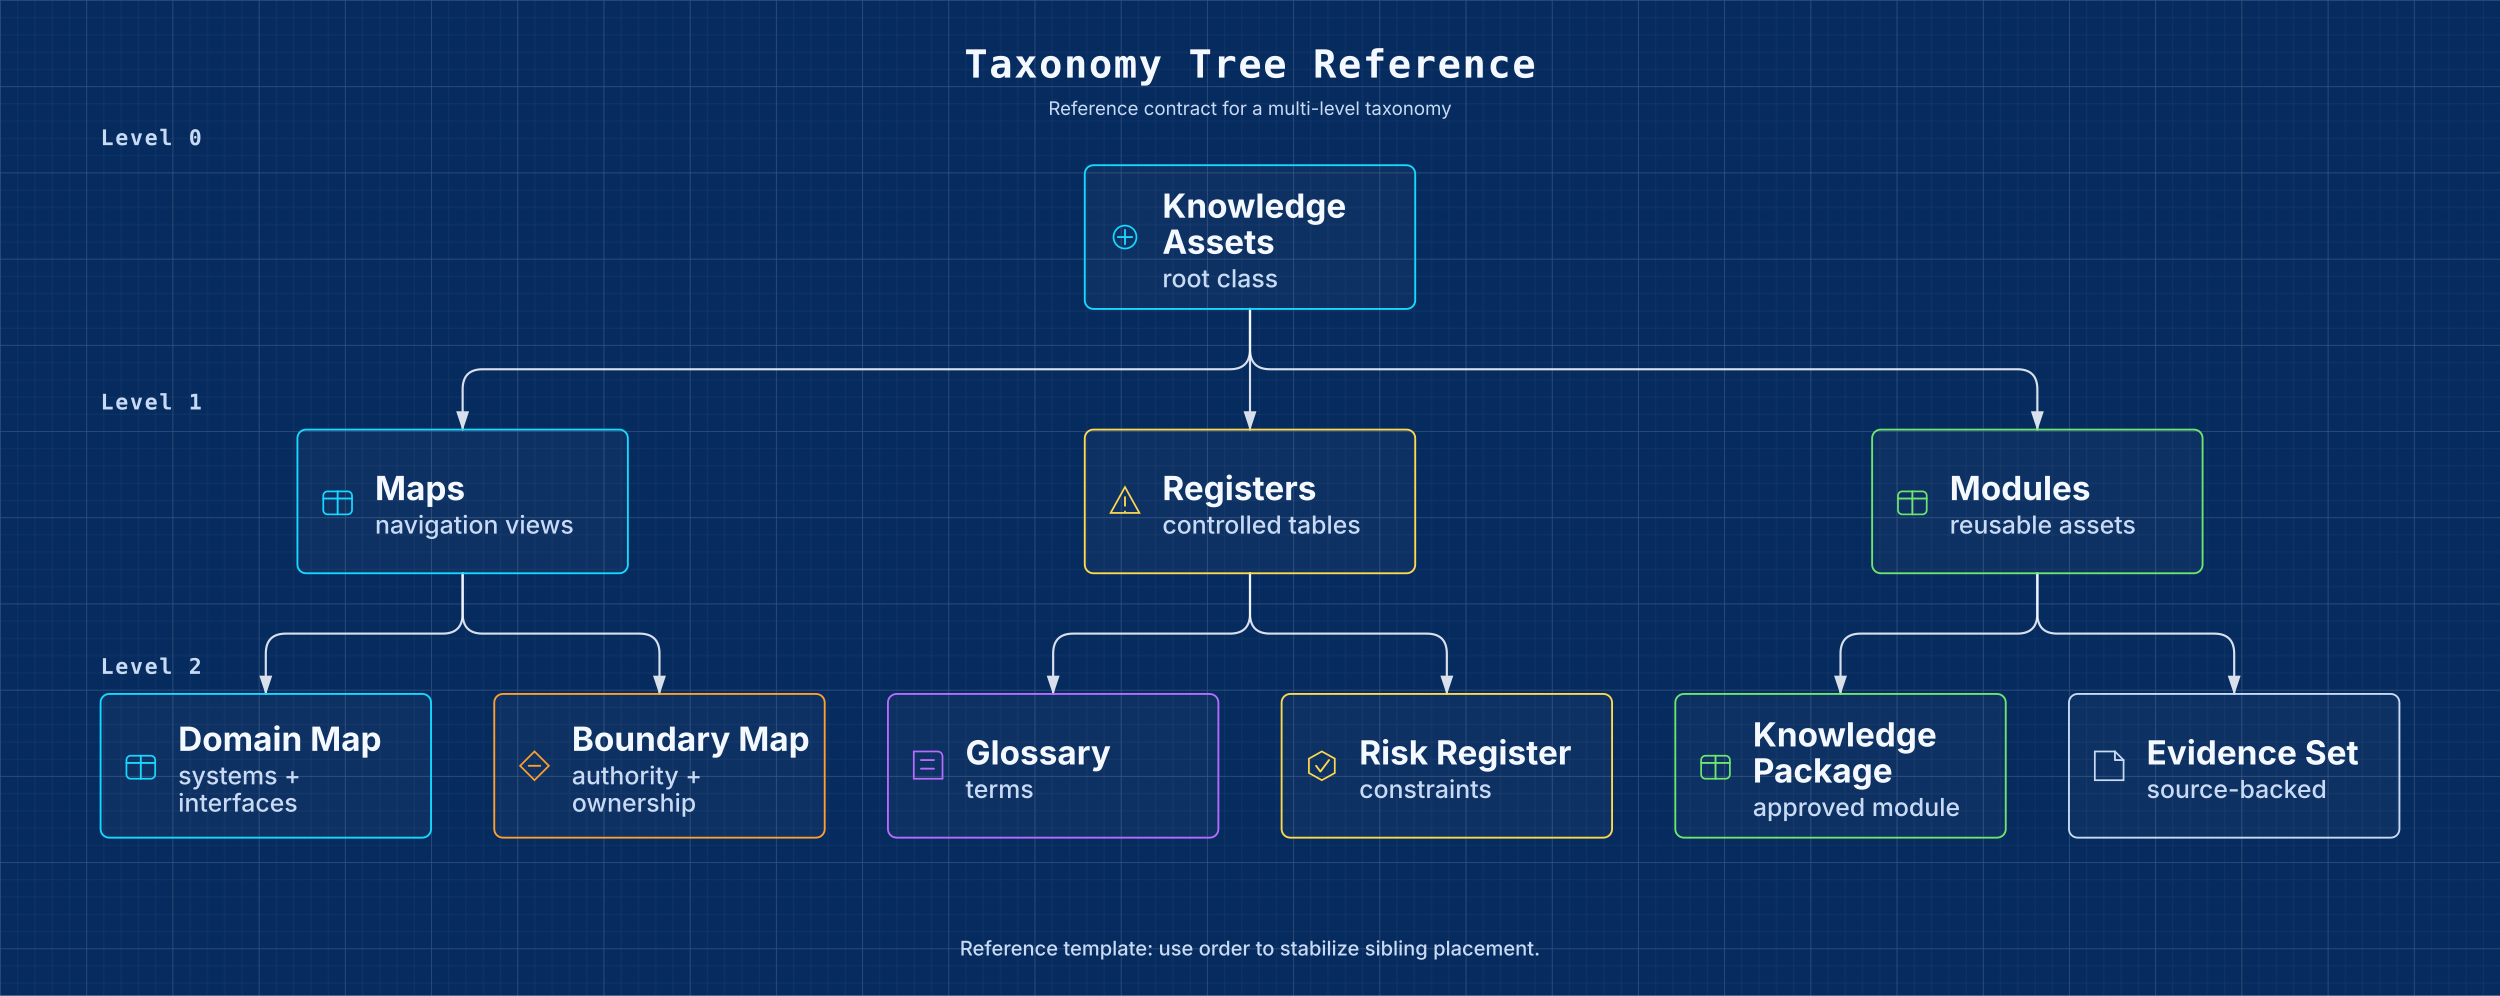
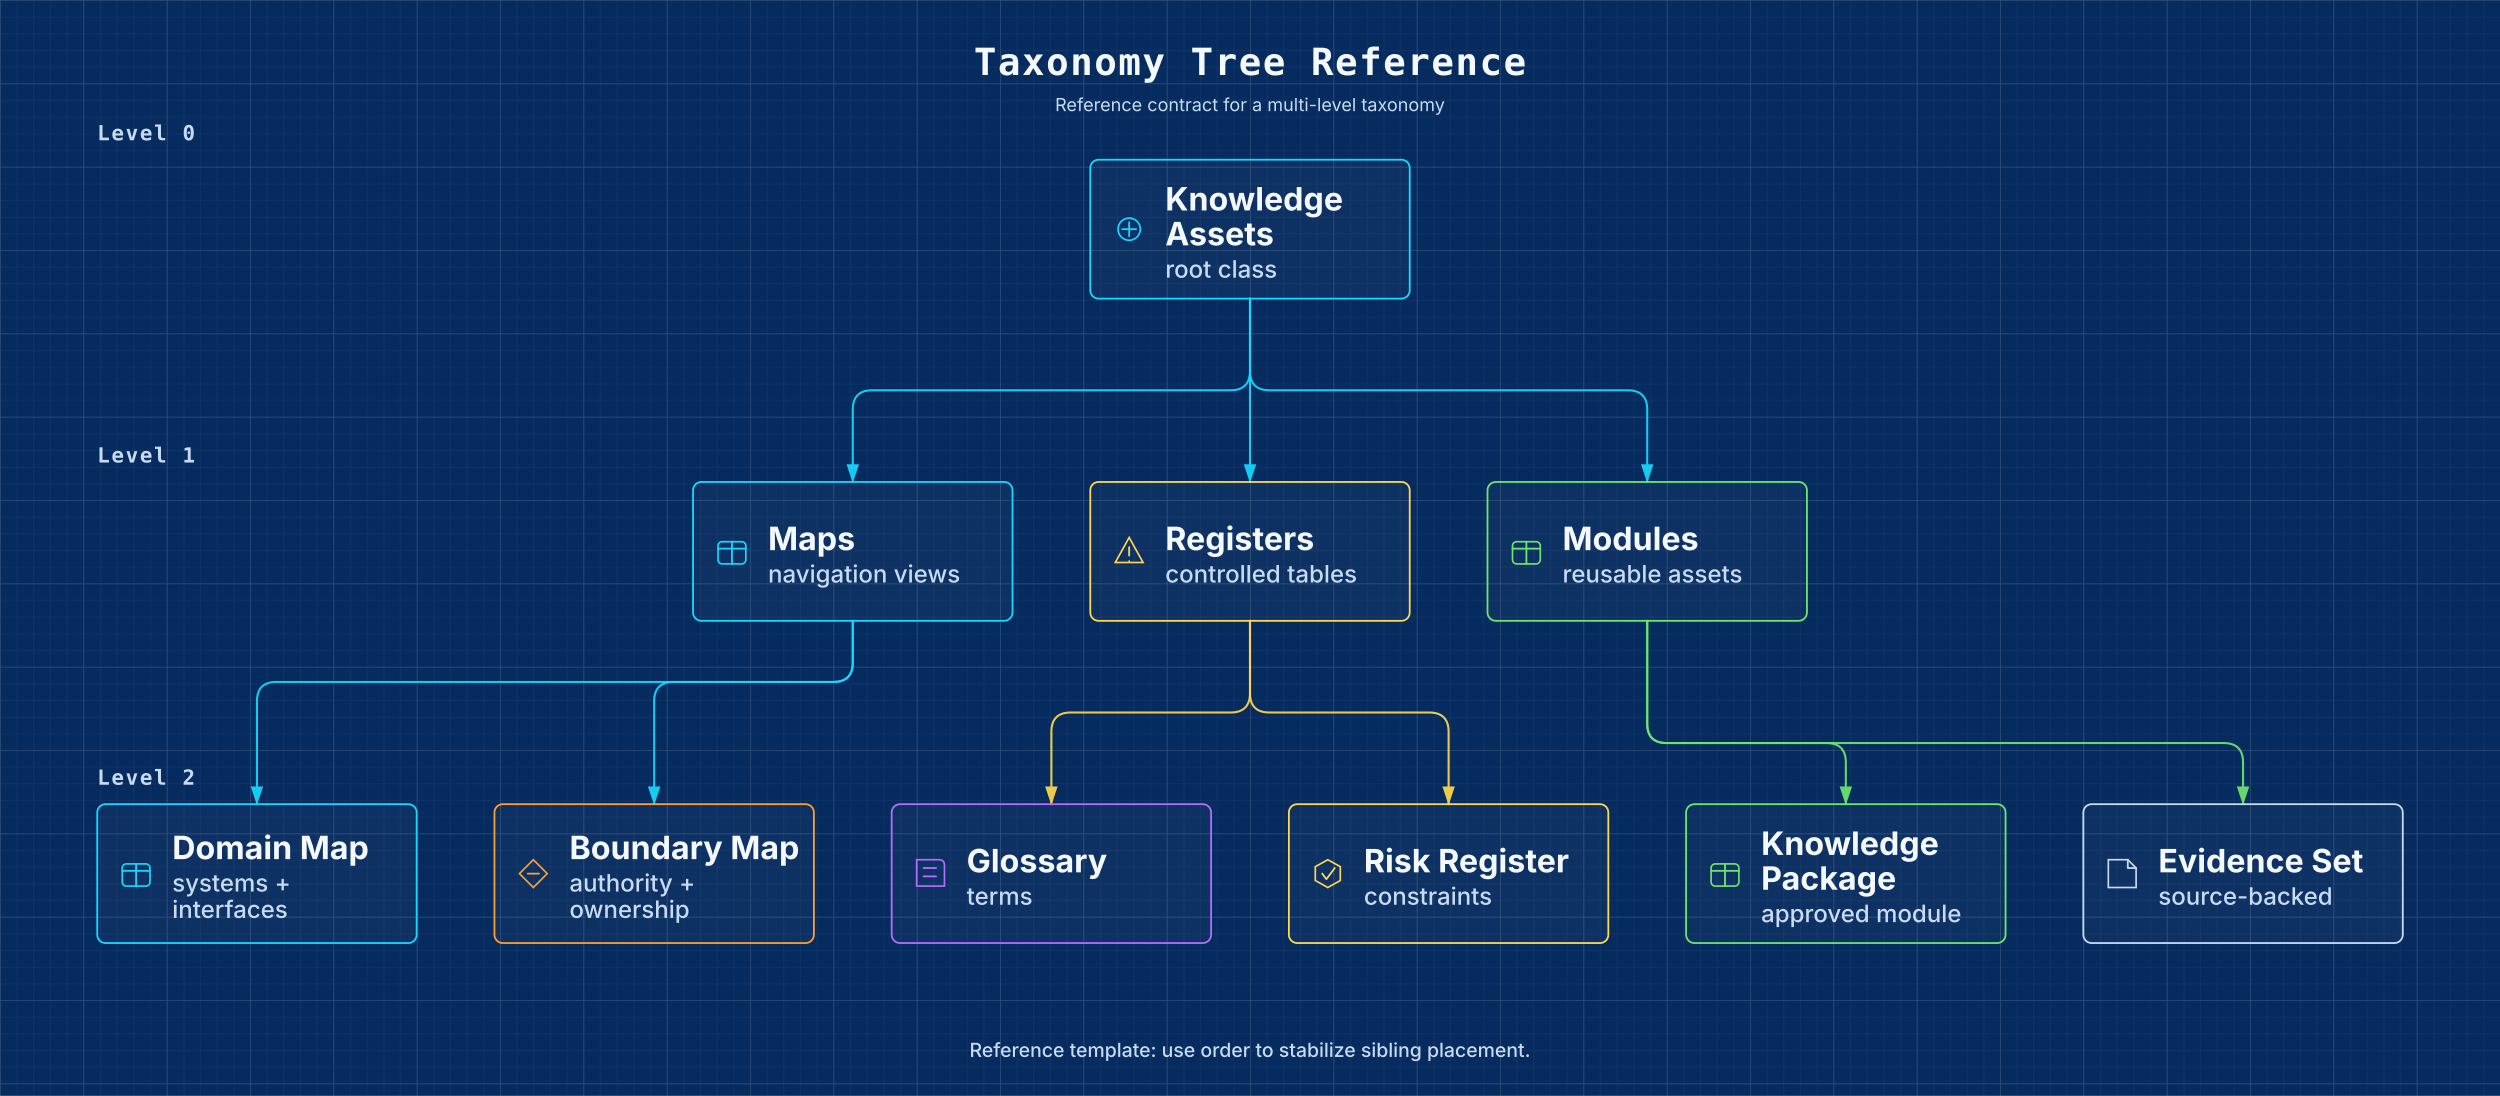
- <svg xmlns="http://www.w3.org/2000/svg" width="1740" height="693" viewBox="0 0 1740 693" role="img" aria-label="Taxonomy Tree Reference" data-style="accent-blueprint" data-diagram-type="taxonomy_tree">
+ <svg xmlns="http://www.w3.org/2000/svg" width="1800" height="789" viewBox="0 0 1800 789" role="img" aria-label="Taxonomy Tree Reference" data-style="accent-blueprint" data-diagram-type="taxonomy_tree">
  <defs>
    <pattern id="blueprint-grid-small" width="12" height="12" patternUnits="userSpaceOnUse">
      <path d="M 12 0 H 0 V 12" fill="none" stroke="#FFFFFF" stroke-opacity="0.08" stroke-width="0.7" />
    </pattern>
    <pattern id="blueprint-grid" width="60" height="60" patternUnits="userSpaceOnUse">
      <rect width="60" height="60" fill="url(#blueprint-grid-small)" />
      <path d="M 60 0 H 0 V 60" fill="none" stroke="#FFFFFF" stroke-opacity="0.14" stroke-width="1" />
    </pattern>
    <marker id="arrow" markerWidth="10" markerHeight="10" refX="8.5" refY="3" orient="auto" markerUnits="strokeWidth">
      <path d="M0,0 L0,6 L9,3 z" fill="context-stroke" />
    </marker>
    <marker id="arrow-fanout" markerWidth="10" markerHeight="10" refX="8.5" refY="3" orient="auto" markerUnits="strokeWidth">
      <path d="M0,0 L0,6 L9,3 z" fill="context-stroke" />
    </marker>
    <marker id="arrow-fanin" markerWidth="10" markerHeight="10" refX="8.5" refY="3" orient="auto" markerUnits="strokeWidth">
      <path d="M0,0 L0,6 L9,3 z" fill="context-stroke" />
    </marker>
    <style>
    [data-style="accent-blueprint"] .title{font:700 27px IBM Plex Mono,JetBrains Mono,Consolas,monospace;fill:#F4F8FF;letter-spacing:.04em;text-transform:uppercase}
    [data-style="accent-blueprint"] .subtitle{font:400 13px IBM Plex Sans,Inter,Roboto Condensed,DIN,Segoe UI,Aptos,Arial,sans-serif;fill:#C9DAF5}
    [data-style="accent-blueprint"] .group-label{font:700 15px IBM Plex Mono,JetBrains Mono,Consolas,monospace;fill:#C9DAF5;letter-spacing:.08em;text-transform:uppercase}
    [data-style="accent-blueprint"] .card-title{font:700 17px IBM Plex Sans,Inter,Roboto Condensed,DIN,Segoe UI,Aptos,Arial,sans-serif;fill:#F4F8FF}
    [data-style="accent-blueprint"] .card-sub{font:500 13px IBM Plex Sans,Inter,Roboto Condensed,DIN,Segoe UI,Aptos,Arial,sans-serif;fill:#C9DAF5}
    [data-style="accent-blueprint"] .edge{fill:none;stroke:#F4F8FF;stroke-width:1.5;stroke-linecap:round;stroke-linejoin:round;opacity:0.88}
    [data-style="accent-blueprint"] .fanout{stroke:#FF9F2E;opacity:0.9}
    [data-style="accent-blueprint"] .fanin{stroke:#6EE66E;opacity:0.9}
    [data-style="accent-blueprint"] .route-shared{marker-end:none}
    [data-style="accent-blueprint"] .edge-dashed{stroke-dasharray:6 5;opacity:0.68}
    [data-style="accent-blueprint"] .note{font:500 14px IBM Plex Sans,Inter,Roboto Condensed,DIN,Segoe UI,Aptos,Arial,sans-serif;fill:#C9DAF5}
    [data-style="accent-blueprint"] .mono{font-family:IBM Plex Mono,JetBrains Mono,Consolas,monospace}
    [data-style="accent-blueprint"] .table-header{font:700 15.5px IBM Plex Mono,JetBrains Mono,Consolas,monospace;fill:#F4F8FF;letter-spacing:.08em;text-transform:uppercase}
    [data-style="accent-blueprint"] .table-cell{font:500 17px IBM Plex Sans,Inter,Roboto Condensed,DIN,Segoe UI,Aptos,Arial,sans-serif;fill:#F4F8FF}
    [data-style="accent-blueprint"] .table-cell-secondary{font:500 17px IBM Plex Sans,Inter,Roboto Condensed,DIN,Segoe UI,Aptos,Arial,sans-serif;fill:#C9DAF5}
+     [data-style="accent-blueprint"] .info-panel-title{font:700 15px IBM Plex Mono,JetBrains Mono,Consolas,monospace;fill:#F4F8FF;letter-spacing:.08em;text-transform:uppercase}
+     [data-style="accent-blueprint"] .info-panel-item{font:500 14px IBM Plex Sans,Inter,Roboto Condensed,DIN,Segoe UI,Aptos,Arial,sans-serif;fill:#C9DAF5}
    [data-style="accent-blueprint"] .tree-level-label{font:700 15px IBM Plex Mono,JetBrains Mono,Consolas,monospace;fill:#C9DAF5;letter-spacing:.08em;text-transform:uppercase}
    [data-style="accent-blueprint"] .hub-label{font:700 15px IBM Plex Mono,JetBrains Mono,Consolas,monospace;fill:#C9DAF5;letter-spacing:.08em;text-transform:uppercase}
    [data-style="accent-blueprint"] .icon-line{fill:none;stroke-width:1.3;stroke-linecap:round;stroke-linejoin:round}
  </style>
  </defs>
-   <rect x="0" y="0" width="1740" height="693" rx="0" fill="#062B5F" />
-   <rect x="0" y="0" width="1740" height="693" rx="0" fill="url(#blueprint-grid)" opacity="1" />
-   <text x="870.0" y="54" text-anchor="middle" class="title">Taxonomy Tree Reference</text>
-   <text x="870.0" y="80" text-anchor="middle" class="subtitle">Reference contract for a multi-level taxonomy</text>
-   <path d="M 870.0 215.0 L 870.0 243.0 Q 870.0 257.0 856.0 257.0 L 336.0 257.0 Q 322.0 257.0 322.0 271.0 L 322.0 299.0" class="edge taxonomy-link" marker-end="url(#arrow)" />
-   <path d="M 870.0 215.0 L 870.0 299.0" class="edge taxonomy-link" marker-end="url(#arrow)" />
-   <path d="M 870.0 215.0 L 870.0 243.0 Q 870.0 257.0 884.0 257.0 L 1404.0 257.0 Q 1418.0 257.0 1418.0 271.0 L 1418.0 299.0" class="edge taxonomy-link" marker-end="url(#arrow)" />
-   <path d="M 322.0 399.0 L 322.0 427.0 Q 322.0 441.0 308.0 441.0 L 199.0 441.0 Q 185.0 441.0 185.0 455.0 L 185.0 483.0" class="edge taxonomy-link" marker-end="url(#arrow)" />
-   <path d="M 322.0 399.0 L 322.0 427.0 Q 322.0 441.0 336.0 441.0 L 445.0 441.0 Q 459.0 441.0 459.0 455.0 L 459.0 483.0" class="edge taxonomy-link" marker-end="url(#arrow)" />
-   <path d="M 870.0 399.0 L 870.0 427.0 Q 870.0 441.0 856.0 441.0 L 747.0 441.0 Q 733.0 441.0 733.0 455.0 L 733.0 483.0" class="edge taxonomy-link" marker-end="url(#arrow)" />
-   <path d="M 870.0 399.0 L 870.0 427.0 Q 870.0 441.0 884.0 441.0 L 993.0 441.0 Q 1007.0 441.0 1007.0 455.0 L 1007.0 483.0" class="edge taxonomy-link" marker-end="url(#arrow)" />
-   <path d="M 1418.0 399.0 L 1418.0 427.0 Q 1418.0 441.0 1404.0 441.0 L 1295.0 441.0 Q 1281.0 441.0 1281.0 455.0 L 1281.0 483.0" class="edge taxonomy-link" marker-end="url(#arrow)" />
-   <path d="M 1418.0 399.0 L 1418.0 427.0 Q 1418.0 441.0 1432.0 441.0 L 1541.0 441.0 Q 1555.0 441.0 1555.0 455.0 L 1555.0 483.0" class="edge taxonomy-link" marker-end="url(#arrow)" />
+   <rect x="0" y="0" width="1800" height="789" rx="0" fill="#062B5F" />
+   <rect x="0" y="0" width="1800" height="789" rx="0" fill="url(#blueprint-grid)" opacity="1" />
+   <text x="900.0" y="54" text-anchor="middle" class="title">Taxonomy Tree Reference</text>
+   <text x="900.0" y="80" text-anchor="middle" class="subtitle">Reference contract for a multi-level taxonomy</text>
+   <path d="M 900.0 215.0 L 900.0 267.0 Q 900.0 281.0 886.0 281.0 L 628.0 281.0 Q 614.0 281.0 614.0 295.0 L 614.0 347.0" class="edge taxonomy-link" marker-end="url(#arrow)" data-parent="root" data-child="maps" data-lane-y="281.0" style="stroke:#16D9FF;opacity:0.92" />
+   <path d="M 900.0 215.0 L 900.0 347.0" class="edge taxonomy-link" marker-end="url(#arrow)" data-parent="root" data-child="registers" data-lane-y="281.0" style="stroke:#16D9FF;opacity:0.92" />
+   <path d="M 900.0 215.0 L 900.0 267.0 Q 900.0 281.0 914.0 281.0 L 1172.0 281.0 Q 1186.0 281.0 1186.0 295.0 L 1186.0 347.0" class="edge taxonomy-link" marker-end="url(#arrow)" data-parent="root" data-child="modules" data-lane-y="281.0" style="stroke:#16D9FF;opacity:0.92" />
+   <path d="M 614.0 447.0 L 614.0 477.0 Q 614.0 491.0 600.0 491.0 L 199.0 491.0 Q 185.0 491.0 185.0 505.0 L 185.0 579.0" class="edge taxonomy-link" marker-end="url(#arrow)" data-parent="maps" data-child="domain" data-lane-y="491.0" style="stroke:#16D9FF;opacity:0.92" />
+   <path d="M 614.0 447.0 L 614.0 477.0 Q 614.0 491.0 600.0 491.0 L 485.0 491.0 Q 471.0 491.0 471.0 505.0 L 471.0 579.0" class="edge taxonomy-link" marker-end="url(#arrow)" data-parent="maps" data-child="boundary" data-lane-y="491.0" style="stroke:#16D9FF;opacity:0.92" />
+   <path d="M 900.0 447.0 L 900.0 499.0 Q 900.0 513.0 886.0 513.0 L 771.0 513.0 Q 757.0 513.0 757.0 527.0 L 757.0 579.0" class="edge taxonomy-link" marker-end="url(#arrow)" data-parent="registers" data-child="glossary" data-lane-y="513.0" style="stroke:#FFD84D;opacity:0.92" />
+   <path d="M 900.0 447.0 L 900.0 499.0 Q 900.0 513.0 914.0 513.0 L 1029.0 513.0 Q 1043.0 513.0 1043.0 527.0 L 1043.0 579.0" class="edge taxonomy-link" marker-end="url(#arrow)" data-parent="registers" data-child="risk" data-lane-y="513.0" style="stroke:#FFD84D;opacity:0.92" />
+   <path d="M 1186.0 447.0 L 1186.0 521.0 Q 1186.0 535.0 1200.0 535.0 L 1315.0 535.0 Q 1329.0 535.0 1329.0 549.0 L 1329.0 579.0" class="edge taxonomy-link" marker-end="url(#arrow)" data-parent="modules" data-child="package" data-lane-y="535.0" style="stroke:#6EE66E;opacity:0.92" />
+   <path d="M 1186.0 447.0 L 1186.0 521.0 Q 1186.0 535.0 1200.0 535.0 L 1601.0 535.0 Q 1615.0 535.0 1615.0 549.0 L 1615.0 579.0" class="edge taxonomy-link" marker-end="url(#arrow)" data-parent="modules" data-child="evidence" data-lane-y="535.0" style="stroke:#6EE66E;opacity:0.92" />
  <g id="node-root" class="card node-card">
-     <rect x="755.0" y="115.0" width="230.0" height="100.0" rx="6" fill="#FFFFFF" fill-opacity="0.03" stroke="#16D9FF" stroke-width="1.3" />
-     <circle cx="783.0" cy="165.0" r="8" fill="none" stroke="#16D9FF" stroke-width="1.2" />
-     <path d="M778.0,165.0 H788.0 M783.0,160.0 V170.0" class="icon-line" stroke="#16D9FF" />
-     <text x="809.0" y="151.549" text-anchor="start" class="card-title" style="font-size:23.2px">Knowledge</text>
-     <text x="809.0" y="176.626" text-anchor="start" class="card-title" style="font-size:23.2px">Assets</text>
-     <text x="809.0" y="199.943" text-anchor="start" class="card-sub" style="font-size:17.3px">root class</text>
+     <rect x="785.0" y="115.0" width="230.0" height="100.0" rx="6" fill="#FFFFFF" fill-opacity="0.03" stroke="#16D9FF" stroke-width="1.3" />
+     <circle cx="813.0" cy="165.0" r="8" fill="none" stroke="#16D9FF" stroke-width="1.2" />
+     <path d="M808.0,165.0 H818.0 M813.0,160.0 V170.0" class="icon-line" stroke="#16D9FF" />
+     <text x="839.0" y="151.549" text-anchor="start" class="card-title" style="font-size:23.2px">Knowledge</text>
+     <text x="839.0" y="176.626" text-anchor="start" class="card-title" style="font-size:23.2px">Assets</text>
+     <text x="839.0" y="199.943" text-anchor="start" class="card-sub" style="font-size:17.3px">root class</text>
  </g>
  <g id="node-maps" class="card node-card">
-     <rect x="207.0" y="299.0" width="230.0" height="100.0" rx="6" fill="#FFFFFF" fill-opacity="0.03" stroke="#16D9FF" stroke-width="1.3" />
-     <rect x="225.0" y="342.0" width="20" height="16" rx="3" fill="none" stroke="#16D9FF" stroke-width="1.2" />
-     <path d="M225.0,347.0 H245.0 M235.0,342.0 V358.0" class="icon-line" stroke="#16D9FF" />
-     <text x="261.0" y="348.087" text-anchor="start" class="card-title" style="font-size:23.2px">Maps</text>
-     <text x="261.0" y="371.405" text-anchor="start" class="card-sub" style="font-size:17.3px">navigation views</text>
+     <rect x="499.0" y="347.0" width="230.0" height="100.0" rx="6" fill="#FFFFFF" fill-opacity="0.03" stroke="#16D9FF" stroke-width="1.3" />
+     <rect x="517.0" y="390.0" width="20" height="16" rx="3" fill="none" stroke="#16D9FF" stroke-width="1.2" />
+     <path d="M517.0,395.0 H537.0 M527.0,390.0 V406.0" class="icon-line" stroke="#16D9FF" />
+     <text x="553.0" y="396.087" text-anchor="start" class="card-title" style="font-size:23.2px">Maps</text>
+     <text x="553.0" y="419.405" text-anchor="start" class="card-sub" style="font-size:17.3px">navigation views</text>
  </g>
  <g id="node-registers" class="card node-card">
-     <rect x="755.0" y="299.0" width="230.0" height="100.0" rx="6" fill="#FFFFFF" fill-opacity="0.03" stroke="#FFD84D" stroke-width="1.3" />
-     <path d="M783.0,339.0 L793.0,357.0 H773.0 Z" fill="none" stroke="#FFD84D" stroke-width="1.2" />
-     <path d="M783.0,346.0 V352.0 M783.0,356.0 V356.0" class="icon-line" stroke="#FFD84D" />
-     <text x="809.0" y="348.087" text-anchor="start" class="card-title" style="font-size:23.2px">Registers</text>
-     <text x="809.0" y="371.405" text-anchor="start" class="card-sub" style="font-size:17.3px">controlled tables</text>
+     <rect x="785.0" y="347.0" width="230.0" height="100.0" rx="6" fill="#FFFFFF" fill-opacity="0.03" stroke="#FFD84D" stroke-width="1.3" />
+     <path d="M813.0,387.0 L823.0,405.0 H803.0 Z" fill="none" stroke="#FFD84D" stroke-width="1.2" />
+     <path d="M813.0,394.0 V400.0 M813.0,404.0 V404.0" class="icon-line" stroke="#FFD84D" />
+     <text x="839.0" y="396.087" text-anchor="start" class="card-title" style="font-size:23.2px">Registers</text>
+     <text x="839.0" y="419.405" text-anchor="start" class="card-sub" style="font-size:17.3px">controlled tables</text>
  </g>
  <g id="node-modules" class="card node-card">
-     <rect x="1303.0" y="299.0" width="230.0" height="100.0" rx="6" fill="#FFFFFF" fill-opacity="0.03" stroke="#6EE66E" stroke-width="1.3" />
-     <rect x="1321.0" y="342.0" width="20" height="16" rx="3" fill="none" stroke="#6EE66E" stroke-width="1.2" />
-     <path d="M1321.0,347.0 H1341.0 M1331.0,342.0 V358.0" class="icon-line" stroke="#6EE66E" />
-     <text x="1357.0" y="348.087" text-anchor="start" class="card-title" style="font-size:23.2px">Modules</text>
-     <text x="1357.0" y="371.405" text-anchor="start" class="card-sub" style="font-size:17.3px">reusable assets</text>
+     <rect x="1071.0" y="347.0" width="230.0" height="100.0" rx="6" fill="#FFFFFF" fill-opacity="0.03" stroke="#6EE66E" stroke-width="1.3" />
+     <rect x="1089.0" y="390.0" width="20" height="16" rx="3" fill="none" stroke="#6EE66E" stroke-width="1.2" />
+     <path d="M1089.0,395.0 H1109.0 M1099.0,390.0 V406.0" class="icon-line" stroke="#6EE66E" />
+     <text x="1125.0" y="396.087" text-anchor="start" class="card-title" style="font-size:23.2px">Modules</text>
+     <text x="1125.0" y="419.405" text-anchor="start" class="card-sub" style="font-size:17.3px">reusable assets</text>
  </g>
  <g id="node-domain" class="card node-card">
-     <rect x="70.0" y="483.0" width="230.0" height="100.0" rx="6" fill="#FFFFFF" fill-opacity="0.03" stroke="#16D9FF" stroke-width="1.3" />
-     <rect x="88.0" y="526.0" width="20" height="16" rx="3" fill="none" stroke="#16D9FF" stroke-width="1.2" />
-     <path d="M88.0,531.0 H108.0 M98.0,526.0 V542.0" class="icon-line" stroke="#16D9FF" />
-     <text x="124.0" y="522.583" text-anchor="start" class="card-title" style="font-size:23.2px">Domain Map</text>
-     <text x="124.0" y="545.901" text-anchor="start" class="card-sub" style="font-size:17.3px">systems +</text>
-     <text x="124.0" y="564.909" text-anchor="start" class="card-sub" style="font-size:17.3px">interfaces</text>
+     <rect x="70.0" y="579.0" width="230.0" height="100.0" rx="6" fill="#FFFFFF" fill-opacity="0.03" stroke="#16D9FF" stroke-width="1.3" />
+     <rect x="88.0" y="622.0" width="20" height="16" rx="3" fill="none" stroke="#16D9FF" stroke-width="1.2" />
+     <path d="M88.0,627.0 H108.0 M98.0,622.0 V638.0" class="icon-line" stroke="#16D9FF" />
+     <text x="124.0" y="618.583" text-anchor="start" class="card-title" style="font-size:23.2px">Domain Map</text>
+     <text x="124.0" y="641.901" text-anchor="start" class="card-sub" style="font-size:17.3px">systems +</text>
+     <text x="124.0" y="660.909" text-anchor="start" class="card-sub" style="font-size:17.3px">interfaces</text>
  </g>
  <g id="node-boundary" class="card node-card">
-     <rect x="344.0" y="483.0" width="230.0" height="100.0" rx="6" fill="#FFFFFF" fill-opacity="0.03" stroke="#FF9F2E" stroke-width="1.3" />
-     <path d="M372.0,523.0 L382.0,533.0 L372.0,543.0 L362.0,533.0 Z" fill="none" stroke="#FF9F2E" stroke-width="1.2" />
-     <path d="M368.0,533.0 H376.0" class="icon-line" stroke="#FF9F2E" />
-     <text x="398.0" y="522.583" text-anchor="start" class="card-title" style="font-size:23.2px">Boundary Map</text>
-     <text x="398.0" y="545.901" text-anchor="start" class="card-sub" style="font-size:17.3px">authority +</text>
-     <text x="398.0" y="564.909" text-anchor="start" class="card-sub" style="font-size:17.3px">ownership</text>
+     <rect x="356.0" y="579.0" width="230.0" height="100.0" rx="6" fill="#FFFFFF" fill-opacity="0.03" stroke="#FF9F2E" stroke-width="1.3" />
+     <path d="M384.0,619.0 L394.0,629.0 L384.0,639.0 L374.0,629.0 Z" fill="none" stroke="#FF9F2E" stroke-width="1.2" />
+     <path d="M380.0,629.0 H388.0" class="icon-line" stroke="#FF9F2E" />
+     <text x="410.0" y="618.583" text-anchor="start" class="card-title" style="font-size:23.2px">Boundary Map</text>
+     <text x="410.0" y="641.901" text-anchor="start" class="card-sub" style="font-size:17.3px">authority +</text>
+     <text x="410.0" y="660.909" text-anchor="start" class="card-sub" style="font-size:17.3px">ownership</text>
  </g>
  <g id="node-glossary" class="card node-card">
-     <rect x="618.0" y="483.0" width="230.0" height="100.0" rx="6" fill="#FFFFFF" fill-opacity="0.03" stroke="#B56CFF" stroke-width="1.3" />
-     <path d="M636.0,523.0 H652.0 Q656.0,523.0 656.0,527.0 V542.0 H636.0 Z" fill="none" stroke="#B56CFF" stroke-width="1.2" />
-     <path d="M641.0,529.0 H650.0 M641.0,535.0 H650.0" class="icon-line" stroke="#B56CFF" />
-     <text x="672.0" y="532.087" text-anchor="start" class="card-title" style="font-size:23.2px">Glossary</text>
-     <text x="672.0" y="555.405" text-anchor="start" class="card-sub" style="font-size:17.3px">terms</text>
+     <rect x="642.0" y="579.0" width="230.0" height="100.0" rx="6" fill="#FFFFFF" fill-opacity="0.03" stroke="#B56CFF" stroke-width="1.3" />
+     <path d="M660.0,619.0 H676.0 Q680.0,619.0 680.0,623.0 V638.0 H660.0 Z" fill="none" stroke="#B56CFF" stroke-width="1.2" />
+     <path d="M665.0,625.0 H674.0 M665.0,631.0 H674.0" class="icon-line" stroke="#B56CFF" />
+     <text x="696.0" y="628.087" text-anchor="start" class="card-title" style="font-size:23.2px">Glossary</text>
+     <text x="696.0" y="651.405" text-anchor="start" class="card-sub" style="font-size:17.3px">terms</text>
  </g>
  <g id="node-risk" class="card node-card">
-     <rect x="892.0" y="483.0" width="230.0" height="100.0" rx="6" fill="#FFFFFF" fill-opacity="0.03" stroke="#FFD84D" stroke-width="1.3" />
-     <path d="M920.0,523.0 L929.0,528.0 V538.0 L920.0,543.0 L911.0,538.0 V528.0 Z" fill="none" stroke="#FFD84D" stroke-width="1.2" />
-     <path d="M916.0,533.0 L919.0,537.0 L925.0,529.0" class="icon-line" stroke="#FFD84D" />
-     <text x="946.0" y="532.087" text-anchor="start" class="card-title" style="font-size:23.2px">Risk Register</text>
-     <text x="946.0" y="555.405" text-anchor="start" class="card-sub" style="font-size:17.3px">constraints</text>
+     <rect x="928.0" y="579.0" width="230.0" height="100.0" rx="6" fill="#FFFFFF" fill-opacity="0.03" stroke="#FFD84D" stroke-width="1.3" />
+     <path d="M956.0,619.0 L965.0,624.0 V634.0 L956.0,639.0 L947.0,634.0 V624.0 Z" fill="none" stroke="#FFD84D" stroke-width="1.2" />
+     <path d="M952.0,629.0 L955.0,633.0 L961.0,625.0" class="icon-line" stroke="#FFD84D" />
+     <text x="982.0" y="628.087" text-anchor="start" class="card-title" style="font-size:23.2px">Risk Register</text>
+     <text x="982.0" y="651.405" text-anchor="start" class="card-sub" style="font-size:17.3px">constraints</text>
  </g>
  <g id="node-package" class="card node-card">
-     <rect x="1166.0" y="483.0" width="230.0" height="100.0" rx="6" fill="#FFFFFF" fill-opacity="0.03" stroke="#6EE66E" stroke-width="1.3" />
-     <rect x="1184.0" y="526.0" width="20" height="16" rx="3" fill="none" stroke="#6EE66E" stroke-width="1.2" />
-     <path d="M1184.0,531.0 H1204.0 M1194.0,526.0 V542.0" class="icon-line" stroke="#6EE66E" />
-     <text x="1220.0" y="519.549" text-anchor="start" class="card-title" style="font-size:23.2px">Knowledge</text>
-     <text x="1220.0" y="544.626" text-anchor="start" class="card-title" style="font-size:23.2px">Package</text>
-     <text x="1220.0" y="567.943" text-anchor="start" class="card-sub" style="font-size:17.3px">approved module</text>
+     <rect x="1214.0" y="579.0" width="230.0" height="100.0" rx="6" fill="#FFFFFF" fill-opacity="0.03" stroke="#6EE66E" stroke-width="1.3" />
+     <rect x="1232.0" y="622.0" width="20" height="16" rx="3" fill="none" stroke="#6EE66E" stroke-width="1.2" />
+     <path d="M1232.0,627.0 H1252.0 M1242.0,622.0 V638.0" class="icon-line" stroke="#6EE66E" />
+     <text x="1268.0" y="615.549" text-anchor="start" class="card-title" style="font-size:23.2px">Knowledge</text>
+     <text x="1268.0" y="640.626" text-anchor="start" class="card-title" style="font-size:23.2px">Package</text>
+     <text x="1268.0" y="663.943" text-anchor="start" class="card-sub" style="font-size:17.3px">approved module</text>
  </g>
  <g id="node-evidence" class="card node-card">
-     <rect x="1440.0" y="483.0" width="230.0" height="100.0" rx="6" fill="#FFFFFF" fill-opacity="0.03" stroke="#C9DAF5" stroke-width="1.3" />
-     <path d="M1458.0,523.0 H1472.0 L1478.0,529.0 V543.0 H1458.0 Z" fill="none" stroke="#C9DAF5" stroke-width="1.2" />
-     <path d="M1472.0,523.0 V529.0 H1478.0" class="icon-line" stroke="#C9DAF5" />
-     <text x="1494.0" y="532.087" text-anchor="start" class="card-title" style="font-size:23.2px">Evidence Set</text>
-     <text x="1494.0" y="555.405" text-anchor="start" class="card-sub" style="font-size:17.3px">source-backed</text>
+     <rect x="1500.0" y="579.0" width="230.0" height="100.0" rx="6" fill="#FFFFFF" fill-opacity="0.03" stroke="#C9DAF5" stroke-width="1.3" />
+     <path d="M1518.0,619.0 H1532.0 L1538.0,625.0 V639.0 H1518.0 Z" fill="none" stroke="#C9DAF5" stroke-width="1.2" />
+     <path d="M1532.0,619.0 V625.0 H1538.0" class="icon-line" stroke="#C9DAF5" />
+     <text x="1554.0" y="628.087" text-anchor="start" class="card-title" style="font-size:23.2px">Evidence Set</text>
+     <text x="1554.0" y="651.405" text-anchor="start" class="card-sub" style="font-size:17.3px">source-backed</text>
  </g>
  <text x="70" y="101.0" class="tree-level-label">Level 0</text>
-   <text x="70" y="285.0" class="tree-level-label">Level 1</text>
-   <text x="70" y="469.0" class="tree-level-label">Level 2</text>
-   <text x="870.0" y="665" text-anchor="middle" class="note">Reference template: use order to stabilize sibling placement.</text>
+   <text x="70" y="333.0" class="tree-level-label">Level 1</text>
+   <text x="70" y="565.0" class="tree-level-label">Level 2</text>
+   <text x="900.0" y="761" text-anchor="middle" class="note">Reference template: use order to stabilize sibling placement.</text>
</svg>
